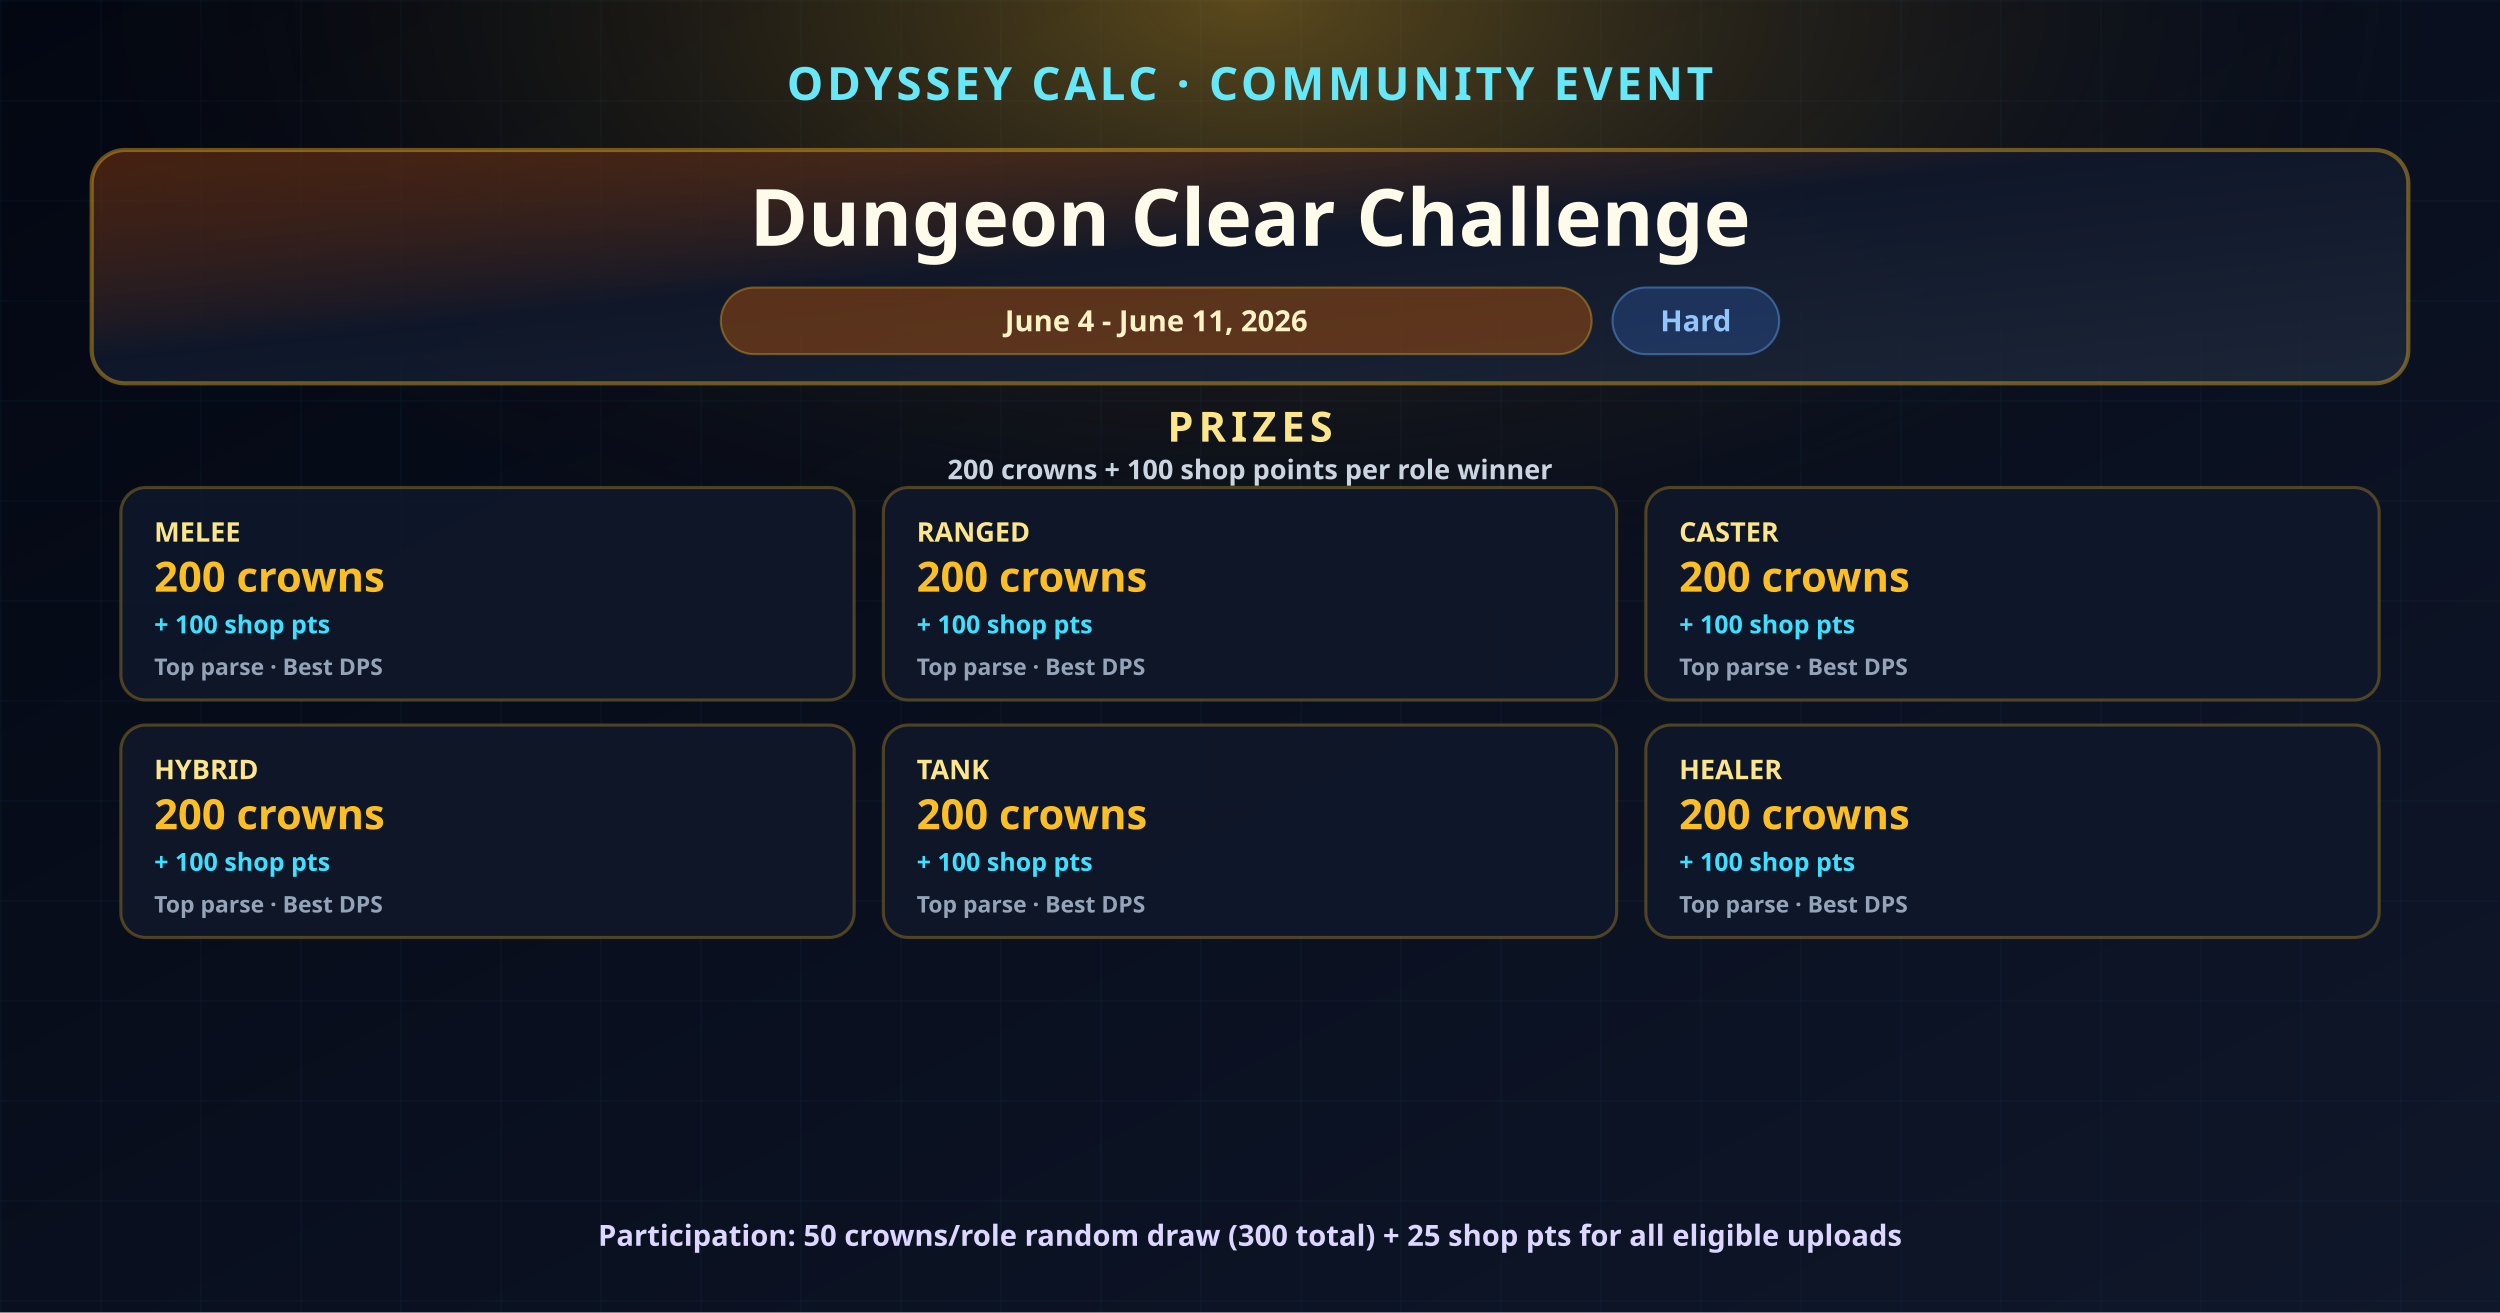
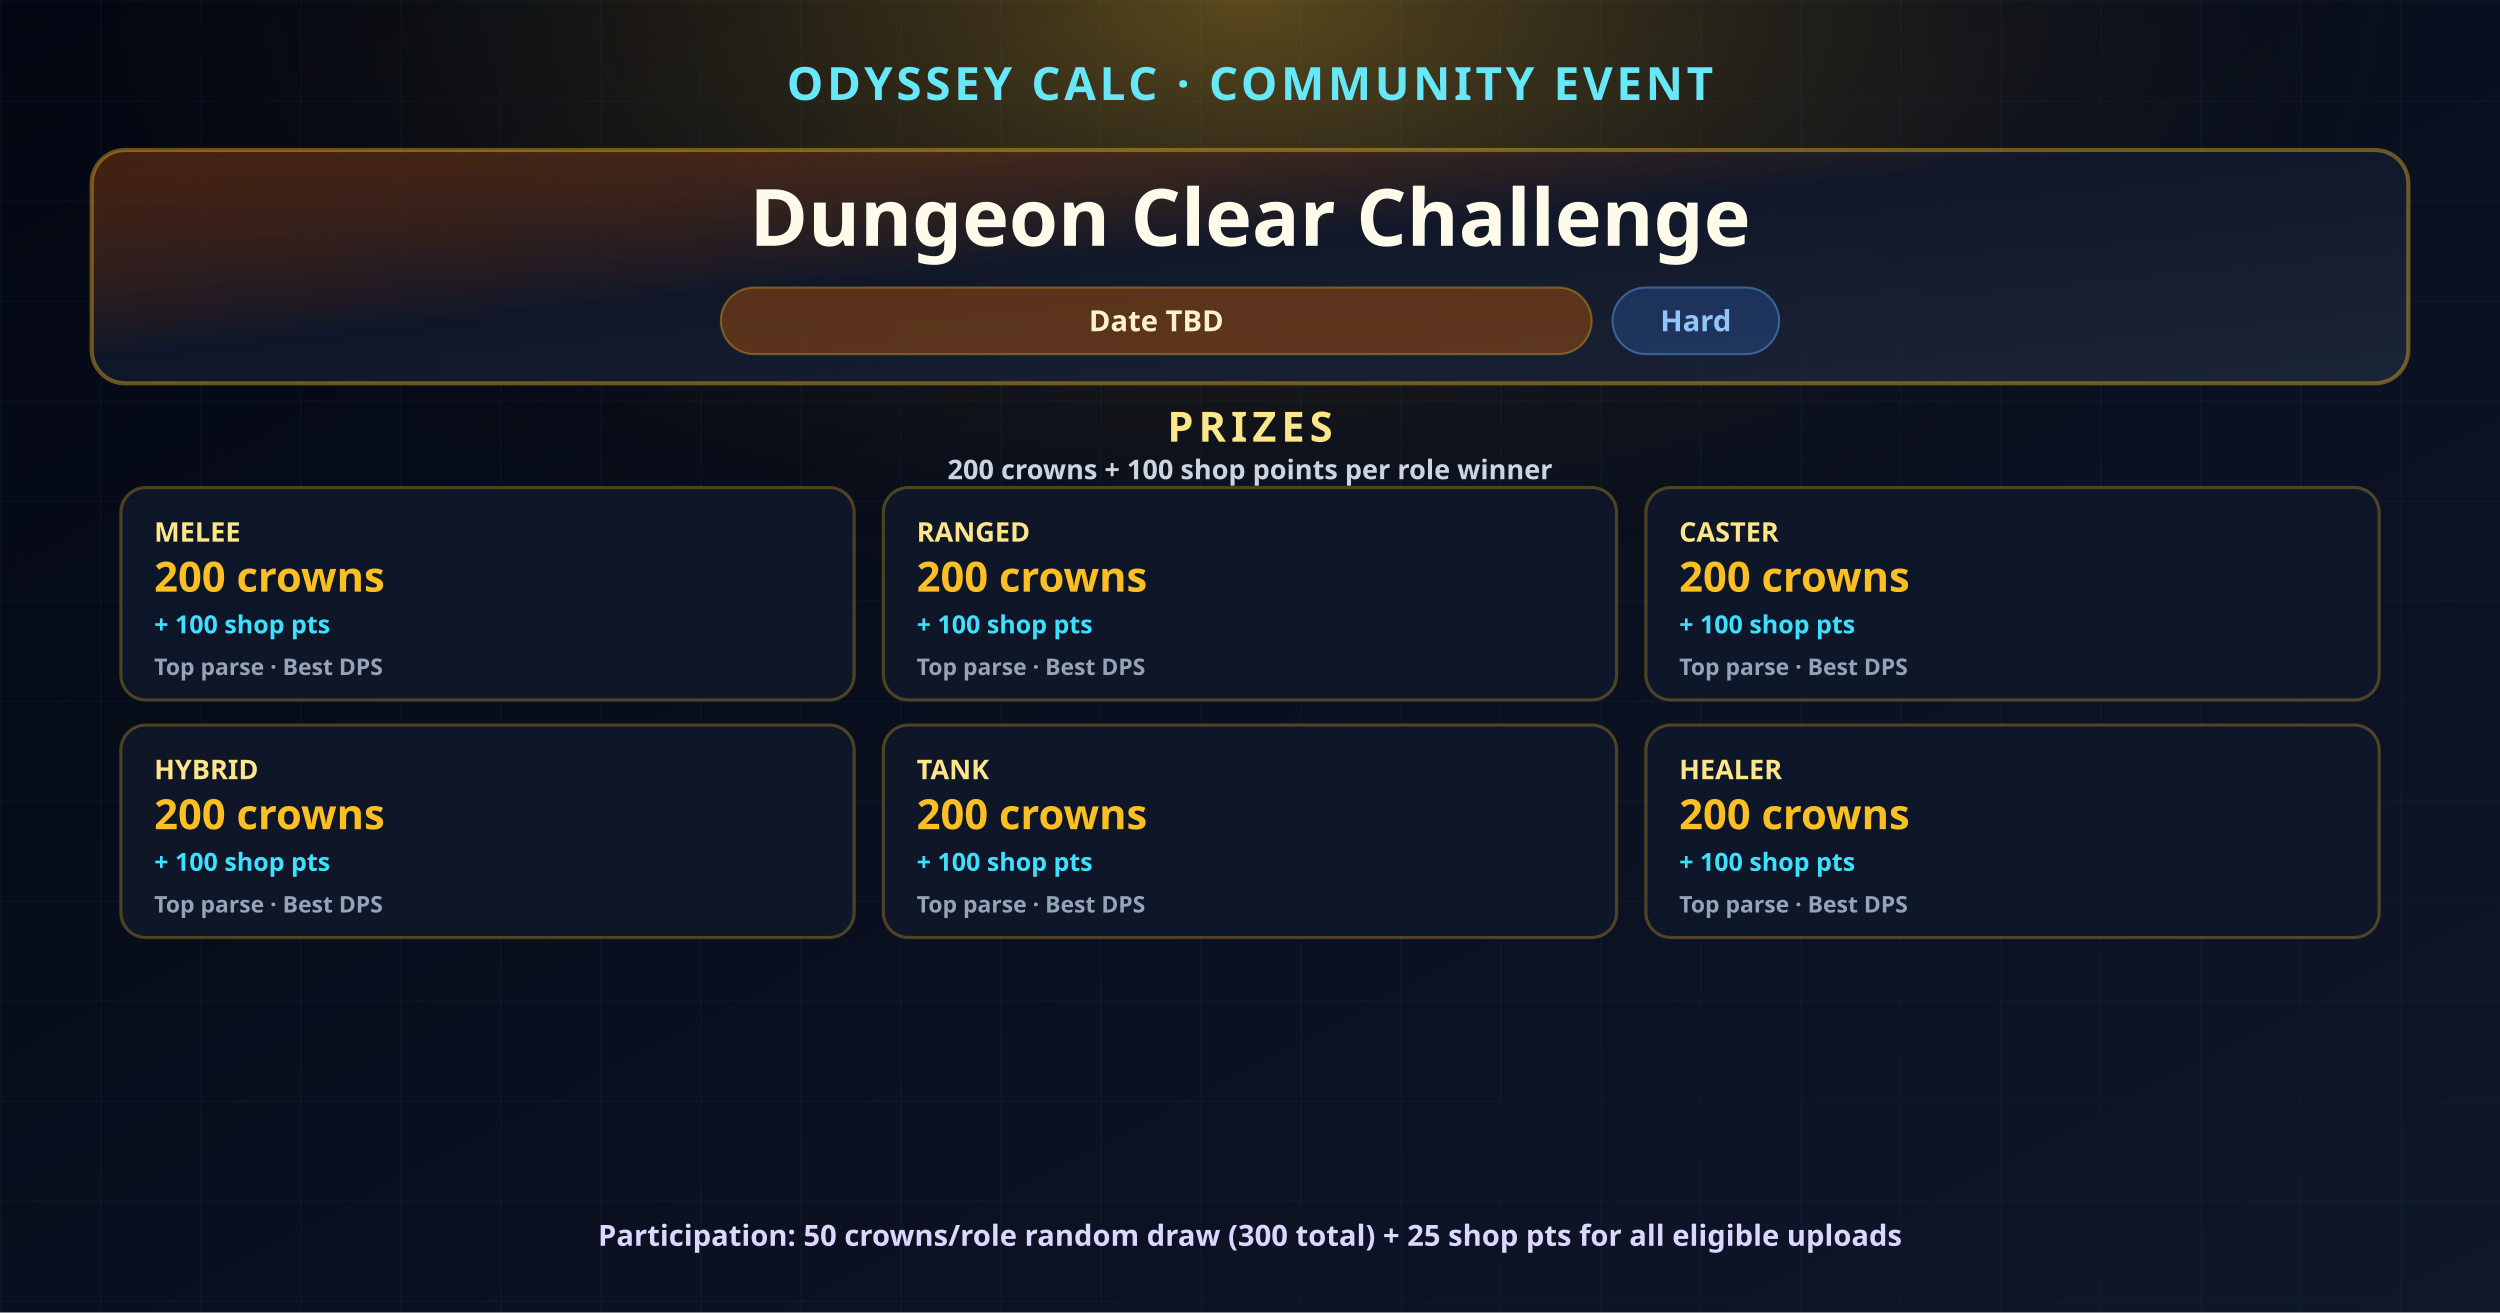
<svg xmlns="http://www.w3.org/2000/svg" width="1200" height="630" viewBox="0 0 1200 630">
  <defs>
    <linearGradient id="bg" x1="0%" y1="0%" x2="100%" y2="100%">
      <stop offset="0%" stop-color="#030712" />
      <stop offset="100%" stop-color="#0f172a" />
    </linearGradient>
    <linearGradient id="hero" x1="0%" y1="0%" x2="100%" y2="100%">
      <stop offset="0%" stop-color="rgba(120,53,15,.55)" />
      <stop offset="45%" stop-color="rgba(15,23,42,.95)" />
      <stop offset="100%" stop-color="rgba(30,41,59,.85)" />
    </linearGradient>
    <radialGradient id="glow" cx="50%" cy="0%" r="70%">
      <stop offset="0%" stop-color="rgba(251,191,36,.35)" />
      <stop offset="70%" stop-color="transparent" />
    </radialGradient>
  </defs>
  <rect width="1200" height="630" fill="url(#bg)" />
  <g stroke="rgba(56,189,248,0.03)" stroke-width="1">
    <line x1="0.5" y1="0" x2="0.5" y2="630" />
    <line x1="48.5" y1="0" x2="48.5" y2="630" />
    <line x1="96.5" y1="0" x2="96.5" y2="630" />
    <line x1="144.5" y1="0" x2="144.5" y2="630" />
    <line x1="192.5" y1="0" x2="192.5" y2="630" />
    <line x1="240.5" y1="0" x2="240.5" y2="630" />
    <line x1="288.5" y1="0" x2="288.5" y2="630" />
    <line x1="336.5" y1="0" x2="336.5" y2="630" />
    <line x1="384.5" y1="0" x2="384.5" y2="630" />
    <line x1="432.5" y1="0" x2="432.5" y2="630" />
    <line x1="480.5" y1="0" x2="480.5" y2="630" />
    <line x1="528.5" y1="0" x2="528.5" y2="630" />
    <line x1="576.5" y1="0" x2="576.5" y2="630" />
    <line x1="624.5" y1="0" x2="624.5" y2="630" />
    <line x1="672.5" y1="0" x2="672.5" y2="630" />
    <line x1="720.5" y1="0" x2="720.5" y2="630" />
    <line x1="768.5" y1="0" x2="768.5" y2="630" />
    <line x1="816.5" y1="0" x2="816.5" y2="630" />
    <line x1="864.5" y1="0" x2="864.5" y2="630" />
    <line x1="912.5" y1="0" x2="912.5" y2="630" />
    <line x1="960.5" y1="0" x2="960.5" y2="630" />
    <line x1="1008.5" y1="0" x2="1008.5" y2="630" />
    <line x1="1056.5" y1="0" x2="1056.5" y2="630" />
    <line x1="1104.5" y1="0" x2="1104.5" y2="630" />
    <line x1="1152.5" y1="0" x2="1152.5" y2="630" />
    <line x1="1200.5" y1="0" x2="1200.5" y2="630" />
    <line x1="0" y1="0.5" x2="1200" y2="0.5" />
    <line x1="0" y1="48.5" x2="1200" y2="48.5" />
    <line x1="0" y1="96.5" x2="1200" y2="96.5" />
    <line x1="0" y1="144.5" x2="1200" y2="144.5" />
    <line x1="0" y1="192.5" x2="1200" y2="192.5" />
    <line x1="0" y1="240.5" x2="1200" y2="240.5" />
    <line x1="0" y1="288.5" x2="1200" y2="288.5" />
    <line x1="0" y1="336.5" x2="1200" y2="336.5" />
    <line x1="0" y1="384.5" x2="1200" y2="384.5" />
    <line x1="0" y1="432.5" x2="1200" y2="432.5" />
    <line x1="0" y1="480.5" x2="1200" y2="480.5" />
    <line x1="0" y1="528.5" x2="1200" y2="528.5" />
    <line x1="0" y1="576.5" x2="1200" y2="576.5" />
    <line x1="0" y1="624.5" x2="1200" y2="624.5" />
  </g>
  <rect width="1200" height="630" fill="url(#glow)" />
  <text x="600" y="48" text-anchor="middle" fill="#67e8f9" font-family="Segoe UI, system-ui, sans-serif" font-size="22" font-weight="700" letter-spacing="0.08em">ODYSSEY CALC · COMMUNITY EVENT</text>
  <rect x="44" y="72" width="1112" height="112" rx="16" fill="url(#hero)" stroke="rgba(251,191,36,.4)" stroke-width="2" />
  <text x="600" y="118" text-anchor="middle" fill="#fffbeb" font-family="Segoe UI, system-ui, sans-serif" font-size="38" font-weight="800">Dungeon Clear Challenge</text>
  <rect x="346" y="138" width="418" height="32" rx="16" fill="rgba(180,83,9,.45)" stroke="rgba(251,191,36,.35)" />
-   <text x="555" y="159" text-anchor="middle" fill="#fef3c7" font-family="Segoe UI, system-ui, sans-serif" font-size="14" font-weight="700">June 4 - June 11, 2026</text>
+   <text x="555" y="159" text-anchor="middle" fill="#fef3c7" font-family="Segoe UI, system-ui, sans-serif" font-size="14" font-weight="700">Date TBD</text>
  <rect x="774" y="138" width="80" height="32" rx="16" fill="rgba(59,130,246,.22)" stroke="rgba(96,165,250,.45)" />
  <text x="814" y="159" text-anchor="middle" fill="#93c5fd" font-family="Segoe UI, system-ui, sans-serif" font-size="14" font-weight="700">Hard</text>
  <text x="600" y="212" text-anchor="middle" fill="#fde68a" font-family="Segoe UI, system-ui, sans-serif" font-size="20" font-weight="700" letter-spacing="0.12em">PRIZES</text>
  <text x="600" y="230" text-anchor="middle" fill="#cbd5e1" font-family="Segoe UI, system-ui, sans-serif" font-size="13" font-weight="600">200 crowns + 100 shop points per role winner</text>
  <g>
    <rect x="58" y="234" width="352" height="102" rx="12" fill="rgba(15,23,42,.92)" stroke="rgba(251,191,36,.28)" stroke-width="1.5" />
    <text x="74" y="260" fill="#fde68a" font-family="Segoe UI, system-ui, sans-serif" font-size="13" font-weight="700">MELEE</text>
    <text x="74" y="284" fill="#fbbf24" font-family="Segoe UI, system-ui, sans-serif" font-size="20" font-weight="800">200 crowns</text>
    <text x="74" y="304" fill="#3ee0ff" font-family="Segoe UI, system-ui, sans-serif" font-size="12" font-weight="700">+ 100 shop pts</text>
    <text x="74" y="324" fill="#94a3b8" font-family="Segoe UI, system-ui, sans-serif" font-size="11" font-weight="600">Top parse · Best DPS</text>
  </g>
  <g>
    <rect x="424" y="234" width="352" height="102" rx="12" fill="rgba(15,23,42,.92)" stroke="rgba(251,191,36,.28)" stroke-width="1.5" />
    <text x="440" y="260" fill="#fde68a" font-family="Segoe UI, system-ui, sans-serif" font-size="13" font-weight="700">RANGED</text>
    <text x="440" y="284" fill="#fbbf24" font-family="Segoe UI, system-ui, sans-serif" font-size="20" font-weight="800">200 crowns</text>
    <text x="440" y="304" fill="#3ee0ff" font-family="Segoe UI, system-ui, sans-serif" font-size="12" font-weight="700">+ 100 shop pts</text>
    <text x="440" y="324" fill="#94a3b8" font-family="Segoe UI, system-ui, sans-serif" font-size="11" font-weight="600">Top parse · Best DPS</text>
  </g>
  <g>
    <rect x="790" y="234" width="352" height="102" rx="12" fill="rgba(15,23,42,.92)" stroke="rgba(251,191,36,.28)" stroke-width="1.5" />
    <text x="806" y="260" fill="#fde68a" font-family="Segoe UI, system-ui, sans-serif" font-size="13" font-weight="700">CASTER</text>
    <text x="806" y="284" fill="#fbbf24" font-family="Segoe UI, system-ui, sans-serif" font-size="20" font-weight="800">200 crowns</text>
    <text x="806" y="304" fill="#3ee0ff" font-family="Segoe UI, system-ui, sans-serif" font-size="12" font-weight="700">+ 100 shop pts</text>
    <text x="806" y="324" fill="#94a3b8" font-family="Segoe UI, system-ui, sans-serif" font-size="11" font-weight="600">Top parse · Best DPS</text>
  </g>
  <g>
    <rect x="58" y="348" width="352" height="102" rx="12" fill="rgba(15,23,42,.92)" stroke="rgba(251,191,36,.28)" stroke-width="1.5" />
    <text x="74" y="374" fill="#fde68a" font-family="Segoe UI, system-ui, sans-serif" font-size="13" font-weight="700">HYBRID</text>
    <text x="74" y="398" fill="#fbbf24" font-family="Segoe UI, system-ui, sans-serif" font-size="20" font-weight="800">200 crowns</text>
    <text x="74" y="418" fill="#3ee0ff" font-family="Segoe UI, system-ui, sans-serif" font-size="12" font-weight="700">+ 100 shop pts</text>
    <text x="74" y="438" fill="#94a3b8" font-family="Segoe UI, system-ui, sans-serif" font-size="11" font-weight="600">Top parse · Best DPS</text>
  </g>
  <g>
    <rect x="424" y="348" width="352" height="102" rx="12" fill="rgba(15,23,42,.92)" stroke="rgba(251,191,36,.28)" stroke-width="1.5" />
    <text x="440" y="374" fill="#fde68a" font-family="Segoe UI, system-ui, sans-serif" font-size="13" font-weight="700">TANK</text>
    <text x="440" y="398" fill="#fbbf24" font-family="Segoe UI, system-ui, sans-serif" font-size="20" font-weight="800">200 crowns</text>
    <text x="440" y="418" fill="#3ee0ff" font-family="Segoe UI, system-ui, sans-serif" font-size="12" font-weight="700">+ 100 shop pts</text>
    <text x="440" y="438" fill="#94a3b8" font-family="Segoe UI, system-ui, sans-serif" font-size="11" font-weight="600">Top parse · Best DPS</text>
  </g>
  <g>
    <rect x="790" y="348" width="352" height="102" rx="12" fill="rgba(15,23,42,.92)" stroke="rgba(251,191,36,.28)" stroke-width="1.5" />
    <text x="806" y="374" fill="#fde68a" font-family="Segoe UI, system-ui, sans-serif" font-size="13" font-weight="700">HEALER</text>
    <text x="806" y="398" fill="#fbbf24" font-family="Segoe UI, system-ui, sans-serif" font-size="20" font-weight="800">200 crowns</text>
    <text x="806" y="418" fill="#3ee0ff" font-family="Segoe UI, system-ui, sans-serif" font-size="12" font-weight="700">+ 100 shop pts</text>
    <text x="806" y="438" fill="#94a3b8" font-family="Segoe UI, system-ui, sans-serif" font-size="11" font-weight="600">Top parse · Best DPS</text>
  </g>
  <text x="600" y="598" text-anchor="middle" fill="#ddd6fe" font-family="Segoe UI, system-ui, sans-serif" font-size="14" font-weight="700">Participation: 50 crowns/role random draw (300 total) + 25 shop pts for all eligible uploads</text>
</svg>
